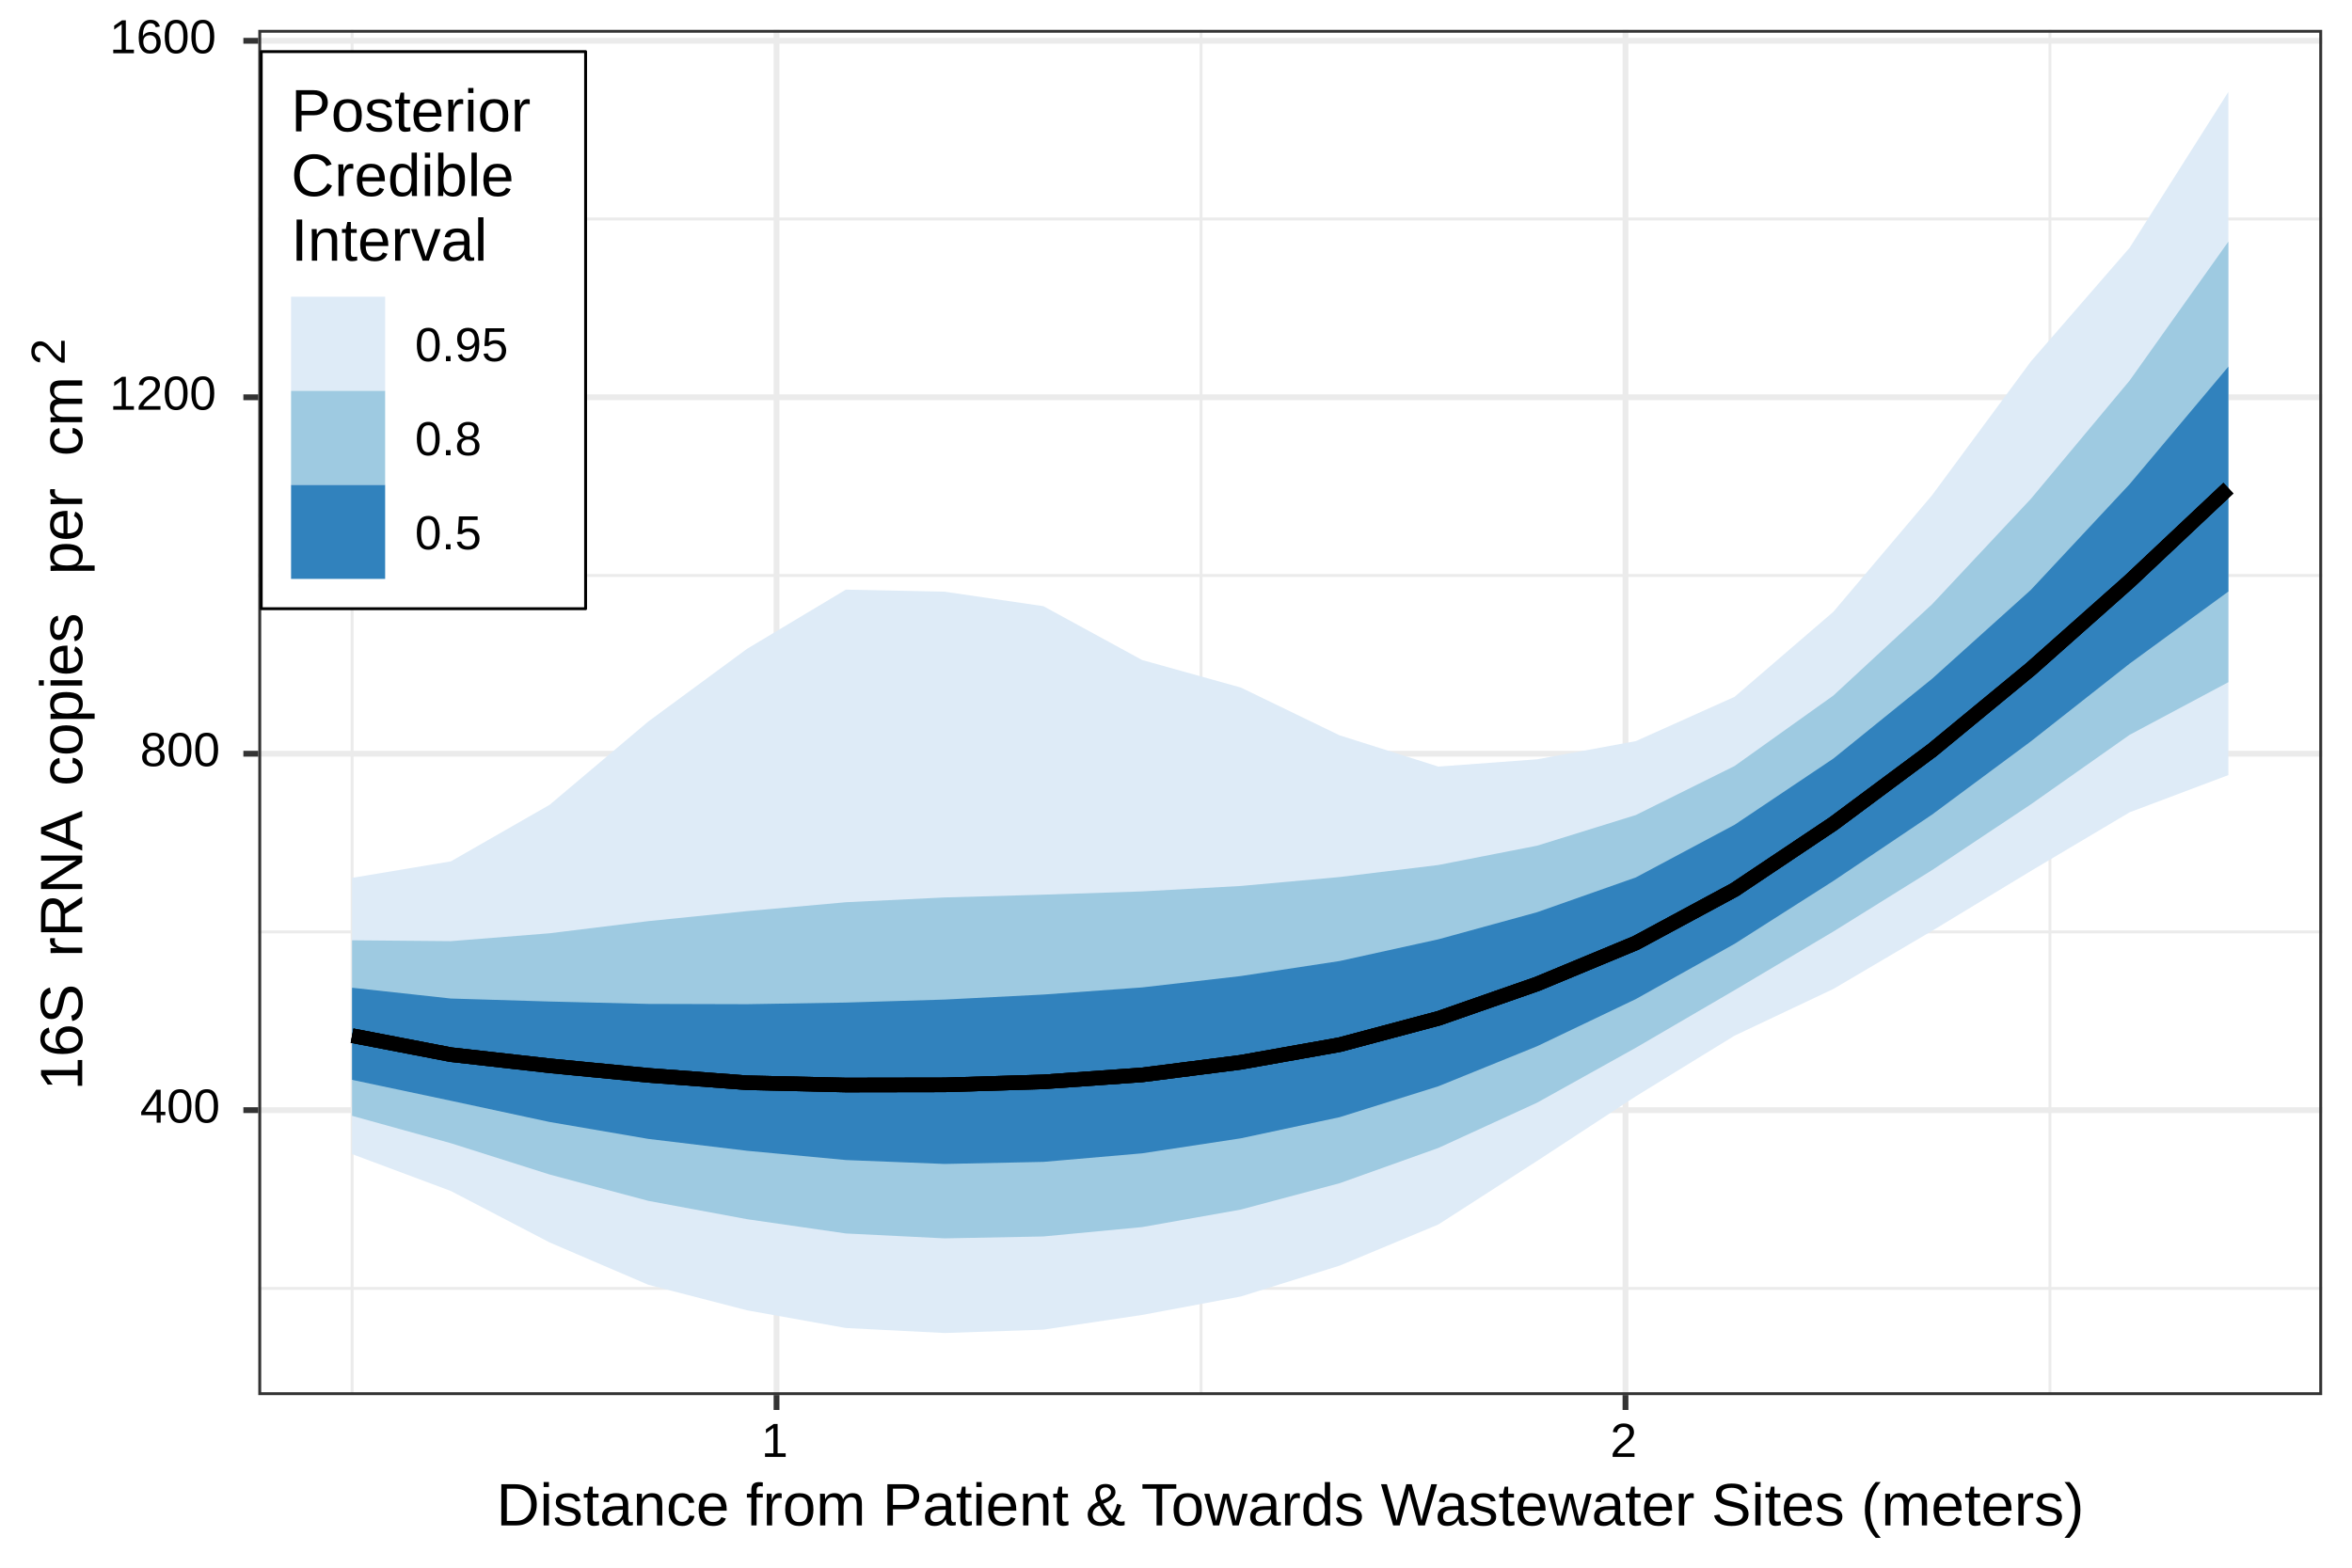
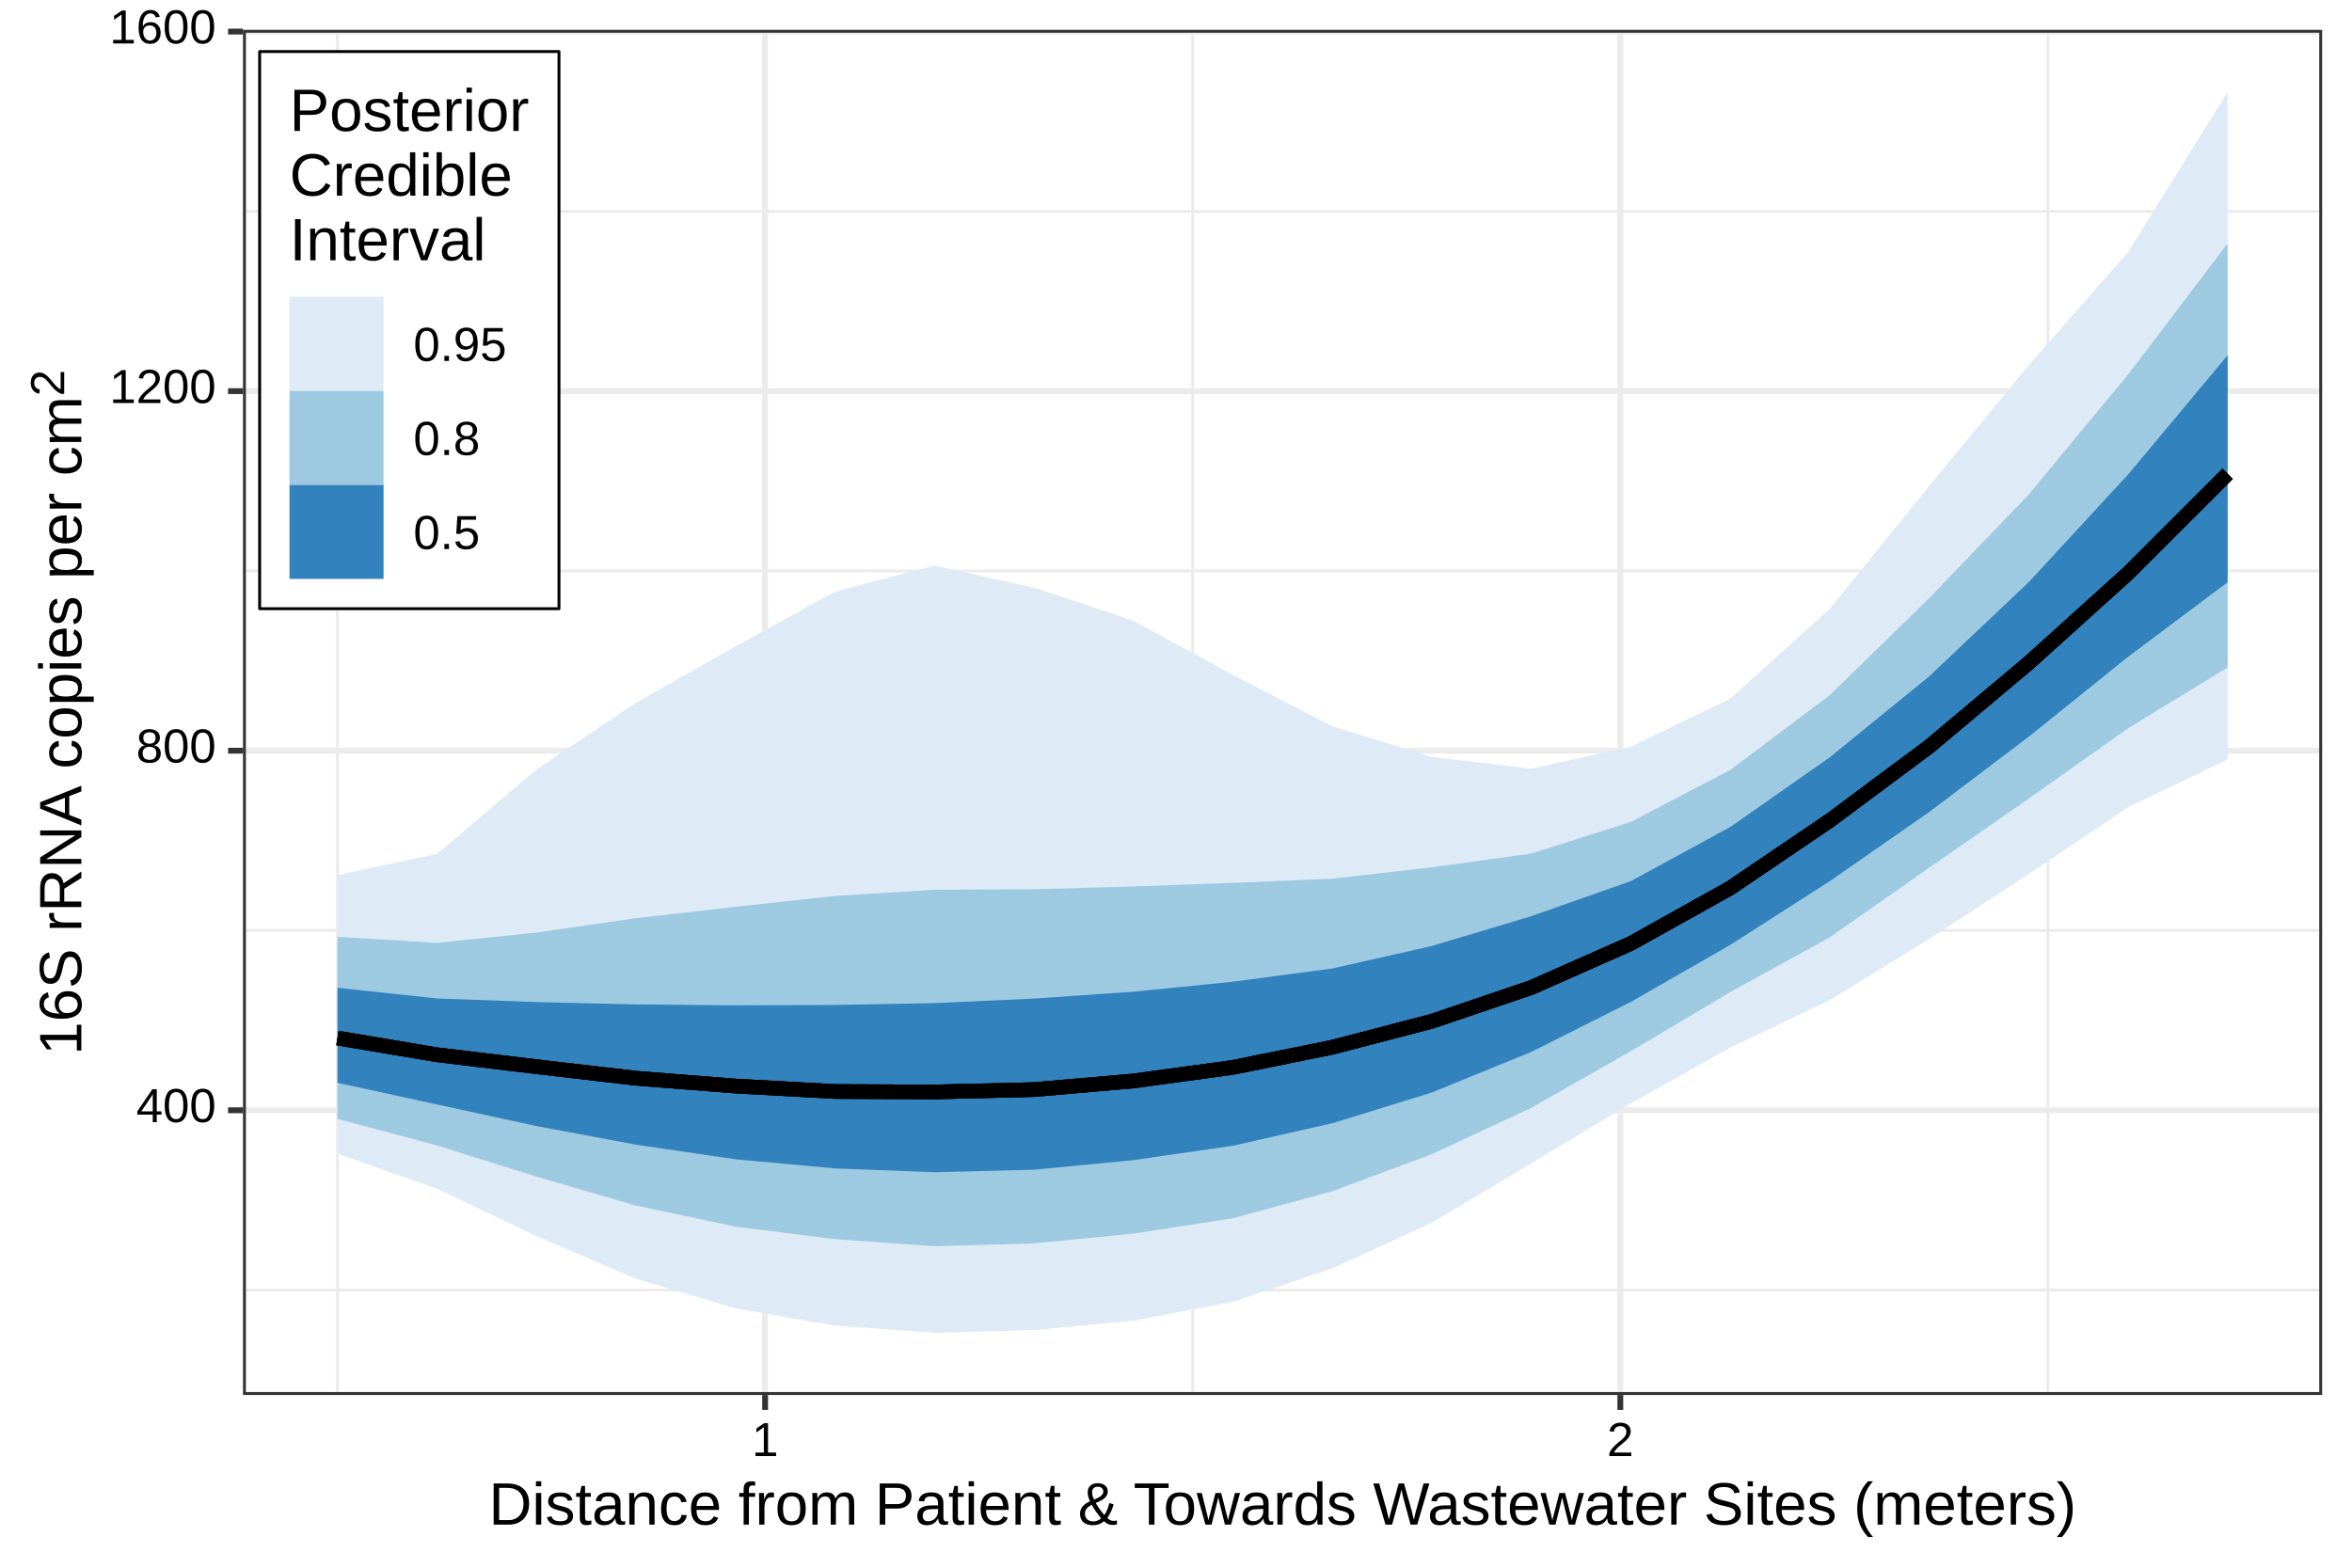
<svg xmlns="http://www.w3.org/2000/svg" class="svglite" width="432.00pt" height="288.00pt" viewBox="0 0 432.00 288.00">
  <defs>
    <style type="text/css">
    .svglite line, .svglite polyline, .svglite polygon, .svglite path, .svglite rect, .svglite circle {
      fill: none;
      stroke: #000000;
      stroke-linecap: round;
      stroke-linejoin: round;
      stroke-miterlimit: 10.00;
    }
  </style>
  </defs>
  <rect width="100%" height="100%" style="stroke: none; fill: #FFFFFF;" />
  <defs>
    <clipPath id="cpMC4wMHw0MzIuMDB8MC4wMHwyODguMDA=">
      <rect x="0.00" y="0.00" width="432.00" height="288.00" />
    </clipPath>
  </defs>
  <g clip-path="url(#cpMC4wMHw0MzIuMDB8MC4wMHwyODguMDA=)">
    <rect x="0" y="0.00" width="432.00" height="288.00" style="stroke-width: 1.07; stroke: #FFFFFF; fill: #FFFFFF;" />
  </g>
  <defs>
-     <clipPath id="cpNDcuNDR8NDI2LjUyfDUuNDh8MjU2LjI5">
-       <rect x="47.44" y="5.48" width="379.08" height="250.82" />
+     <clipPath id="cpNDQuNjN8NDI2LjUyfDUuNDh8MjU2LjI3">
+       <rect x="44.63" y="5.48" width="381.89" height="250.79" />
    </clipPath>
  </defs>
-   <g clip-path="url(#cpNDcuNDR8NDI2LjUyfDUuNDh8MjU2LjI5)">
-     <rect x="47.44" y="5.48" width="379.08" height="250.82" style="stroke-width: 1.07; stroke: none; fill: #FFFFFF;" />
-     <polyline points="47.44,236.69 426.52,236.69 " style="stroke-width: 0.53; stroke: #EBEBEB; stroke-linecap: butt;" />
-     <polyline points="47.44,171.20 426.52,171.20 " style="stroke-width: 0.53; stroke: #EBEBEB; stroke-linecap: butt;" />
-     <polyline points="47.44,105.72 426.52,105.72 " style="stroke-width: 0.53; stroke: #EBEBEB; stroke-linecap: butt;" />
-     <polyline points="47.44,40.23 426.52,40.23 " style="stroke-width: 0.53; stroke: #EBEBEB; stroke-linecap: butt;" />
-     <polyline points="64.67,256.29 64.67,5.48 " style="stroke-width: 0.53; stroke: #EBEBEB; stroke-linecap: butt;" />
-     <polyline points="220.60,256.29 220.60,5.48 " style="stroke-width: 0.53; stroke: #EBEBEB; stroke-linecap: butt;" />
-     <polyline points="376.52,256.29 376.52,5.48 " style="stroke-width: 0.53; stroke: #EBEBEB; stroke-linecap: butt;" />
-     <polyline points="47.44,203.94 426.52,203.94 " style="stroke-width: 1.07; stroke: #EBEBEB; stroke-linecap: butt;" />
-     <polyline points="47.44,138.46 426.52,138.46 " style="stroke-width: 1.07; stroke: #EBEBEB; stroke-linecap: butt;" />
-     <polyline points="47.44,72.98 426.52,72.98 " style="stroke-width: 1.07; stroke: #EBEBEB; stroke-linecap: butt;" />
-     <polyline points="47.44,7.49 426.52,7.49 " style="stroke-width: 1.07; stroke: #EBEBEB; stroke-linecap: butt;" />
-     <polyline points="142.63,256.29 142.63,5.48 " style="stroke-width: 1.07; stroke: #EBEBEB; stroke-linecap: butt;" />
-     <polyline points="298.56,256.29 298.56,5.48 " style="stroke-width: 1.07; stroke: #EBEBEB; stroke-linecap: butt;" />
-     <polygon points="64.67,161.27 82.81,158.24 100.95,147.85 119.08,132.54 137.22,119.19 155.36,108.32 173.50,108.70 191.64,111.36 209.77,121.25 227.91,126.31 246.05,135.09 264.19,140.83 282.33,139.49 300.46,136.15 318.60,128.01 336.74,112.39 354.88,90.96 373.01,66.41 391.15,45.52 409.29,16.88 409.29,142.39 391.15,149.23 373.01,160.01 354.88,171.00 336.74,181.68 318.60,190.26 300.46,201.40 282.33,213.27 264.19,224.95 246.05,232.51 227.91,238.18 209.77,241.57 191.64,244.27 173.50,244.89 155.36,243.97 137.22,240.72 119.08,236.03 100.95,228.25 82.81,218.80 64.67,212.02 " style="stroke-width: 0.00; stroke: none; fill: #DEEBF7;" />
-     <polygon points="64.67,172.74 82.81,172.90 100.95,171.45 119.08,169.22 137.22,167.38 155.36,165.75 173.50,164.87 191.64,164.36 209.77,163.76 227.91,162.76 246.05,161.12 264.19,158.91 282.33,155.36 300.46,149.73 318.60,140.72 336.74,127.78 354.88,111.00 373.01,91.65 391.15,69.92 409.29,44.39 409.29,125.32 391.15,135.00 373.01,147.77 354.88,159.84 336.74,171.13 318.60,181.90 300.46,192.48 282.33,202.57 264.19,210.89 246.05,217.37 227.91,222.21 209.77,225.43 191.64,227.15 173.50,227.50 155.36,226.60 137.22,223.98 119.08,220.61 100.95,215.77 82.81,210.02 64.67,204.99 " style="stroke-width: 0.00; stroke: none; fill: #9ECAE1;" />
-     <polygon points="64.67,181.46 82.81,183.44 100.95,183.99 119.08,184.43 137.22,184.48 155.36,184.18 173.50,183.63 191.64,182.71 209.77,181.40 227.91,179.31 246.05,176.55 264.19,172.56 282.33,167.58 300.46,161.19 318.60,151.52 336.74,139.36 354.88,124.69 373.01,108.37 391.15,88.95 409.29,67.36 409.29,108.67 391.15,121.92 373.01,136.20 354.88,149.64 336.74,161.84 318.60,173.39 300.46,183.54 282.33,192.20 264.19,199.56 246.05,205.24 227.91,209.12 209.77,211.88 191.64,213.45 173.50,213.83 155.36,213.11 137.22,211.41 119.08,209.23 100.95,206.12 82.81,202.22 64.67,198.38 " style="stroke-width: 0.00; stroke: none; fill: #3182BD;" />
-     <polyline points="64.67,190.26 82.81,193.75 100.95,195.79 119.08,197.55 137.22,198.91 155.36,199.33 173.50,199.30 191.64,198.75 209.77,197.47 227.91,195.15 246.05,191.92 264.19,187.09 282.33,180.76 300.46,173.23 318.60,163.45 336.74,151.31 354.88,137.82 373.01,122.88 391.15,106.77 409.29,89.68 " style="stroke-width: 2.67; stroke-linecap: butt;" />
-     <polyline points="64.67,190.26 82.81,193.75 100.95,195.79 119.08,197.55 137.22,198.91 155.36,199.33 173.50,199.30 191.64,198.75 209.77,197.47 227.91,195.15 246.05,191.92 264.19,187.09 282.33,180.76 300.46,173.23 318.60,163.45 336.74,151.31 354.88,137.82 373.01,122.88 391.15,106.77 409.29,89.68 " style="stroke-width: 2.67; stroke-linecap: butt;" />
-     <polyline points="64.67,190.26 82.81,193.75 100.95,195.79 119.08,197.55 137.22,198.91 155.36,199.33 173.50,199.30 191.64,198.75 209.77,197.47 227.91,195.15 246.05,191.92 264.19,187.09 282.33,180.76 300.46,173.23 318.60,163.45 336.74,151.31 354.88,137.82 373.01,122.88 391.15,106.77 409.29,89.68 " style="stroke-width: 2.67; stroke-linecap: butt;" />
-     <rect x="47.44" y="5.48" width="379.08" height="250.82" style="stroke-width: 1.07; stroke: #333333;" />
+   <g clip-path="url(#cpNDQuNjN8NDI2LjUyfDUuNDh8MjU2LjI3)">
+     <rect x="44.63" y="5.48" width="381.89" height="250.79" style="stroke-width: 1.07; stroke: none; fill: #FFFFFF;" />
+     <polyline points="44.63,237.00 426.52,237.00 " style="stroke-width: 0.53; stroke: #EBEBEB; stroke-linecap: butt;" />
+     <polyline points="44.63,170.94 426.52,170.94 " style="stroke-width: 0.53; stroke: #EBEBEB; stroke-linecap: butt;" />
+     <polyline points="44.63,104.89 426.52,104.89 " style="stroke-width: 0.53; stroke: #EBEBEB; stroke-linecap: butt;" />
+     <polyline points="44.63,38.83 426.52,38.83 " style="stroke-width: 0.53; stroke: #EBEBEB; stroke-linecap: butt;" />
+     <polyline points="61.99,256.27 61.99,5.48 " style="stroke-width: 0.53; stroke: #EBEBEB; stroke-linecap: butt;" />
+     <polyline points="219.07,256.27 219.07,5.48 " style="stroke-width: 0.53; stroke: #EBEBEB; stroke-linecap: butt;" />
+     <polyline points="376.15,256.27 376.15,5.48 " style="stroke-width: 0.53; stroke: #EBEBEB; stroke-linecap: butt;" />
+     <polyline points="44.63,203.97 426.52,203.97 " style="stroke-width: 1.07; stroke: #EBEBEB; stroke-linecap: butt;" />
+     <polyline points="44.63,137.91 426.52,137.91 " style="stroke-width: 1.07; stroke: #EBEBEB; stroke-linecap: butt;" />
+     <polyline points="44.63,71.86 426.52,71.86 " style="stroke-width: 1.07; stroke: #EBEBEB; stroke-linecap: butt;" />
+     <polyline points="44.63,5.80 426.52,5.80 " style="stroke-width: 1.07; stroke: #EBEBEB; stroke-linecap: butt;" />
+     <polyline points="140.53,256.27 140.53,5.48 " style="stroke-width: 1.07; stroke: #EBEBEB; stroke-linecap: butt;" />
+     <polyline points="297.61,256.27 297.61,5.48 " style="stroke-width: 1.07; stroke: #EBEBEB; stroke-linecap: butt;" />
+     <polygon points="61.99,160.76 80.26,156.87 98.53,141.37 116.80,129.10 135.08,118.76 153.35,108.70 171.62,103.90 189.89,107.95 208.17,114.02 226.44,123.99 244.71,133.43 262.98,139.05 281.26,141.21 299.53,137.19 317.80,128.33 336.07,111.87 354.34,89.28 372.62,67.09 390.89,46.27 409.16,16.88 409.16,139.51 390.89,148.28 372.62,160.58 354.34,172.48 336.07,183.74 317.80,192.45 299.53,202.71 281.26,213.73 262.98,224.65 244.71,233.01 226.44,239.17 208.17,242.63 189.89,244.34 171.62,244.87 153.35,243.53 135.08,240.36 116.80,234.90 98.53,227.09 80.26,218.35 61.99,211.96 " style="stroke-width: 0.00; stroke: none; fill: #DEEBF7;" />
+     <polygon points="61.99,172.10 80.26,173.22 98.53,171.32 116.80,168.68 135.08,166.59 153.35,164.59 171.62,163.46 189.89,163.36 208.17,162.85 226.44,162.19 244.71,161.42 262.98,159.33 281.26,156.80 299.53,150.99 317.80,141.44 336.07,127.71 354.34,109.88 372.62,90.85 390.89,68.77 409.16,44.71 409.16,122.62 390.89,133.78 372.62,146.72 354.34,159.41 336.07,172.21 317.80,182.26 299.53,193.12 281.26,203.52 262.98,212.04 244.71,218.84 226.44,223.81 208.17,226.63 189.89,228.43 171.62,228.94 153.35,227.64 135.08,225.35 116.80,221.47 98.53,216.16 80.26,210.43 61.99,205.56 " style="stroke-width: 0.00; stroke: none; fill: #9ECAE1;" />
+     <polygon points="61.99,181.46 80.26,183.43 98.53,184.09 116.80,184.52 135.08,184.69 153.35,184.62 171.62,184.29 189.89,183.45 208.17,182.19 226.44,180.35 244.71,177.92 262.98,173.79 281.26,168.31 299.53,161.87 317.80,151.93 336.07,139.14 354.34,124.25 372.62,106.95 390.89,87.15 409.16,65.26 409.16,106.95 390.89,120.65 372.62,135.34 354.34,149.18 336.07,161.89 317.80,173.59 299.53,184.07 281.26,193.24 262.98,200.71 244.71,206.35 226.44,210.48 208.17,213.13 189.89,214.89 171.62,215.35 153.35,214.65 135.08,212.97 116.80,210.29 98.53,206.87 80.26,202.90 61.99,198.92 " style="stroke-width: 0.00; stroke: none; fill: #3182BD;" />
+     <polyline points="61.99,190.70 80.26,193.77 98.53,195.96 116.80,198.08 135.08,199.52 153.35,200.52 171.62,200.60 189.89,200.17 208.17,198.58 226.44,196.09 244.71,192.39 262.98,187.62 281.26,181.42 299.53,173.33 317.80,163.14 336.07,150.75 354.34,137.15 372.62,121.79 390.89,105.30 409.16,87.04 " style="stroke-width: 2.67; stroke-linecap: butt;" />
+     <polyline points="61.99,190.70 80.26,193.77 98.53,195.96 116.80,198.08 135.08,199.52 153.35,200.52 171.62,200.60 189.89,200.17 208.17,198.58 226.44,196.09 244.71,192.39 262.98,187.62 281.26,181.42 299.53,173.33 317.80,163.14 336.07,150.75 354.34,137.15 372.62,121.79 390.89,105.30 409.16,87.04 " style="stroke-width: 2.67; stroke-linecap: butt;" />
+     <polyline points="61.99,190.70 80.26,193.77 98.53,195.96 116.80,198.08 135.08,199.52 153.35,200.52 171.62,200.60 189.89,200.17 208.17,198.58 226.44,196.09 244.71,192.39 262.98,187.62 281.26,181.42 299.53,173.33 317.80,163.14 336.07,150.75 354.34,137.15 372.62,121.79 390.89,105.30 409.16,87.04 " style="stroke-width: 2.67; stroke-linecap: butt;" />
+     <rect x="44.63" y="5.48" width="381.89" height="250.79" style="stroke-width: 1.07; stroke: #333333;" />
  </g>
  <g clip-path="url(#cpMC4wMHw0MzIuMDB8MC4wMHwyODguMDA=)">
-     <text x="25.73" y="206.24" style="font-size: 8.80px; font-family: Arial;" textLength="16.78px" lengthAdjust="spacingAndGlyphs">400</text>
-     <text x="25.73" y="140.75" style="font-size: 8.80px; font-family: Arial;" textLength="16.78px" lengthAdjust="spacingAndGlyphs">800</text>
-     <text x="20.13" y="75.27" style="font-size: 8.80px; font-family: Arial;" textLength="22.38px" lengthAdjust="spacingAndGlyphs">1200</text>
-     <text x="20.13" y="9.78" style="font-size: 8.80px; font-family: Arial;" textLength="22.38px" lengthAdjust="spacingAndGlyphs">1600</text>
-     <polyline points="44.70,203.94 47.44,203.94 " style="stroke-width: 1.07; stroke: #333333; stroke-linecap: butt;" />
-     <polyline points="44.70,138.46 47.44,138.46 " style="stroke-width: 1.07; stroke: #333333; stroke-linecap: butt;" />
-     <polyline points="44.70,72.98 47.44,72.98 " style="stroke-width: 1.07; stroke: #333333; stroke-linecap: butt;" />
-     <polyline points="44.70,7.49 47.44,7.49 " style="stroke-width: 1.07; stroke: #333333; stroke-linecap: butt;" />
-     <polyline points="142.63,259.03 142.63,256.29 " style="stroke-width: 1.07; stroke: #333333; stroke-linecap: butt;" />
-     <polyline points="298.56,259.03 298.56,256.29 " style="stroke-width: 1.07; stroke: #333333; stroke-linecap: butt;" />
-     <text x="139.84" y="267.64" style="font-size: 8.80px; font-family: Arial;" textLength="5.59px" lengthAdjust="spacingAndGlyphs">1</text>
-     <text x="295.76" y="267.64" style="font-size: 8.80px; font-family: Arial;" textLength="5.59px" lengthAdjust="spacingAndGlyphs">2</text>
-     <text x="236.98" y="280.23" text-anchor="middle" style="font-size: 11.00px; font-family: Arial;" textLength="328.75px" lengthAdjust="spacingAndGlyphs">Distance from Patient &amp; Towards Wastewater Sites (meters)</text>
-     <text transform="translate(15.10,200.31) rotate(-90)" style="font-size: 11.00px; font-family: Arial;" textLength="20.98px" lengthAdjust="spacingAndGlyphs">16S</text>
-     <text transform="translate(15.10,175.83) rotate(-90)" style="font-size: 11.00px; font-family: Arial;" textLength="27.92px" lengthAdjust="spacingAndGlyphs">rRNA</text>
-     <text transform="translate(15.10,144.41) rotate(-90)" style="font-size: 11.00px; font-family: Arial;" textLength="35.32px" lengthAdjust="spacingAndGlyphs">copies</text>
-     <text transform="translate(15.10,105.59) rotate(-90)" style="font-size: 11.00px; font-family: Arial;" textLength="18.27px" lengthAdjust="spacingAndGlyphs">per</text>
-     <text transform="translate(15.10,83.82) rotate(-90)" style="font-size: 11.00px; font-family: Arial;" textLength="16.76px" lengthAdjust="spacingAndGlyphs">cm</text>
-     <text transform="translate(11.89,67.06) rotate(-90)" style="font-size: 8.80px; font-family: Arial;" textLength="5.59px" lengthAdjust="spacingAndGlyphs">2</text>
-     <rect x="47.98" y="9.48" width="59.58" height="102.35" style="stroke-width: 0.53; fill: #FFFFFF;" />
-     <text x="53.46" y="24.13" style="font-size: 11.00px; font-family: Arial;" textLength="48.62px" lengthAdjust="spacingAndGlyphs">Posterior</text>
-     <text x="53.46" y="36.01" style="font-size: 11.00px; font-family: Arial;" textLength="45.58px" lengthAdjust="spacingAndGlyphs">Credible</text>
-     <text x="53.46" y="47.89" style="font-size: 11.00px; font-family: Arial;" textLength="42.13px" lengthAdjust="spacingAndGlyphs">Interval</text>
-     <rect x="53.46" y="54.51" width="17.28" height="17.28" style="stroke-width: 1.07; stroke: none; fill: #FFFFFF;" />
-     <rect x="53.46" y="54.51" width="17.28" height="17.28" style="stroke-width: 0.75; stroke: none; fill: #DEEBF7;" />
-     <rect x="53.46" y="71.79" width="17.28" height="17.28" style="stroke-width: 1.07; stroke: none; fill: #FFFFFF;" />
-     <rect x="53.46" y="71.79" width="17.28" height="17.28" style="stroke-width: 0.75; stroke: none; fill: #9ECAE1;" />
-     <rect x="53.46" y="89.07" width="17.28" height="17.28" style="stroke-width: 1.07; stroke: none; fill: #FFFFFF;" />
-     <rect x="53.46" y="89.07" width="17.28" height="17.28" style="stroke-width: 0.75; stroke: none; fill: #3182BD;" />
-     <text x="76.22" y="66.36" style="font-size: 8.80px; font-family: Arial;" textLength="19.58px" lengthAdjust="spacingAndGlyphs">0.95</text>
-     <text x="76.22" y="83.64" style="font-size: 8.80px; font-family: Arial;" textLength="13.98px" lengthAdjust="spacingAndGlyphs">0.8</text>
-     <text x="76.22" y="100.92" style="font-size: 8.80px; font-family: Arial;" textLength="13.98px" lengthAdjust="spacingAndGlyphs">0.5</text>
+     <text x="25.01" y="206.15" style="font-size: 8.80px; font-family: Arial;" textLength="14.69px" lengthAdjust="spacingAndGlyphs">400</text>
+     <text x="25.01" y="140.09" style="font-size: 8.80px; font-family: Arial;" textLength="14.69px" lengthAdjust="spacingAndGlyphs">800</text>
+     <text x="20.11" y="74.04" style="font-size: 8.80px; font-family: Arial;" textLength="19.58px" lengthAdjust="spacingAndGlyphs">1200</text>
+     <text x="20.11" y="7.98" style="font-size: 8.80px; font-family: Arial;" textLength="19.58px" lengthAdjust="spacingAndGlyphs">1600</text>
+     <polyline points="41.89,203.97 44.63,203.97 " style="stroke-width: 1.07; stroke: #333333; stroke-linecap: butt;" />
+     <polyline points="41.89,137.91 44.63,137.91 " style="stroke-width: 1.07; stroke: #333333; stroke-linecap: butt;" />
+     <polyline points="41.89,71.86 44.63,71.86 " style="stroke-width: 1.07; stroke: #333333; stroke-linecap: butt;" />
+     <polyline points="41.89,5.80 44.63,5.80 " style="stroke-width: 1.07; stroke: #333333; stroke-linecap: butt;" />
+     <polyline points="140.53,259.01 140.53,256.27 " style="stroke-width: 1.07; stroke: #333333; stroke-linecap: butt;" />
+     <polyline points="297.61,259.01 297.61,256.27 " style="stroke-width: 1.07; stroke: #333333; stroke-linecap: butt;" />
+     <text x="138.08" y="267.50" style="font-size: 8.80px; font-family: Arial;" textLength="4.90px" lengthAdjust="spacingAndGlyphs">1</text>
+     <text x="295.16" y="267.50" style="font-size: 8.80px; font-family: Arial;" textLength="4.90px" lengthAdjust="spacingAndGlyphs">2</text>
+     <text x="235.57" y="280.09" text-anchor="middle" style="font-size: 11.00px; font-family: Arial;" textLength="293.41px" lengthAdjust="spacingAndGlyphs">Distance from Patient &amp; Towards Wastewater Sites (meters)</text>
+     <text transform="translate(14.94,193.84) rotate(-90)" style="font-size: 11.00px; font-family: Arial;" textLength="19.58px" lengthAdjust="spacingAndGlyphs">16S</text>
+     <text transform="translate(14.94,171.21) rotate(-90)" style="font-size: 11.00px; font-family: Arial;" textLength="26.88px" lengthAdjust="spacingAndGlyphs">rRNA</text>
+     <text transform="translate(14.94,141.28) rotate(-90)" style="font-size: 11.00px; font-family: Arial;" textLength="31.80px" lengthAdjust="spacingAndGlyphs">copies</text>
+     <text transform="translate(14.94,106.42) rotate(-90)" style="font-size: 11.00px; font-family: Arial;" textLength="15.90px" lengthAdjust="spacingAndGlyphs">per</text>
+     <text transform="translate(14.94,87.46) rotate(-90)" style="font-size: 11.00px; font-family: Arial;" textLength="14.67px" lengthAdjust="spacingAndGlyphs">cm</text>
+     <text transform="translate(11.79,72.80) rotate(-90)" style="font-size: 8.80px; font-family: Arial;" textLength="4.90px" lengthAdjust="spacingAndGlyphs">2</text>
+     <rect x="47.69" y="9.47" width="54.98" height="102.36" style="stroke-width: 0.53; fill: #FFFFFF;" />
+     <text x="53.17" y="24.06" style="font-size: 11.00px; font-family: Arial;" textLength="44.02px" lengthAdjust="spacingAndGlyphs">Posterior</text>
+     <text x="53.17" y="35.94" style="font-size: 11.00px; font-family: Arial;" textLength="40.97px" lengthAdjust="spacingAndGlyphs">Credible</text>
+     <text x="53.17" y="47.82" style="font-size: 11.00px; font-family: Arial;" textLength="36.07px" lengthAdjust="spacingAndGlyphs">Interval</text>
+     <rect x="53.17" y="54.51" width="17.28" height="17.28" style="stroke-width: 1.07; stroke: none; fill: #FFFFFF;" />
+     <rect x="53.17" y="54.51" width="17.28" height="17.28" style="stroke-width: 0.75; stroke: none; fill: #DEEBF7;" />
+     <rect x="53.17" y="71.79" width="17.28" height="17.28" style="stroke-width: 1.07; stroke: none; fill: #FFFFFF;" />
+     <rect x="53.17" y="71.79" width="17.28" height="17.28" style="stroke-width: 0.75; stroke: none; fill: #9ECAE1;" />
+     <rect x="53.17" y="89.07" width="17.28" height="17.28" style="stroke-width: 1.07; stroke: none; fill: #FFFFFF;" />
+     <rect x="53.17" y="89.07" width="17.28" height="17.28" style="stroke-width: 0.75; stroke: none; fill: #3182BD;" />
+     <text x="75.93" y="66.31" style="font-size: 8.80px; font-family: Arial;" textLength="17.13px" lengthAdjust="spacingAndGlyphs">0.95</text>
+     <text x="75.93" y="83.59" style="font-size: 8.80px; font-family: Arial;" textLength="12.23px" lengthAdjust="spacingAndGlyphs">0.8</text>
+     <text x="75.93" y="100.87" style="font-size: 8.80px; font-family: Arial;" textLength="12.23px" lengthAdjust="spacingAndGlyphs">0.5</text>
  </g>
</svg>
